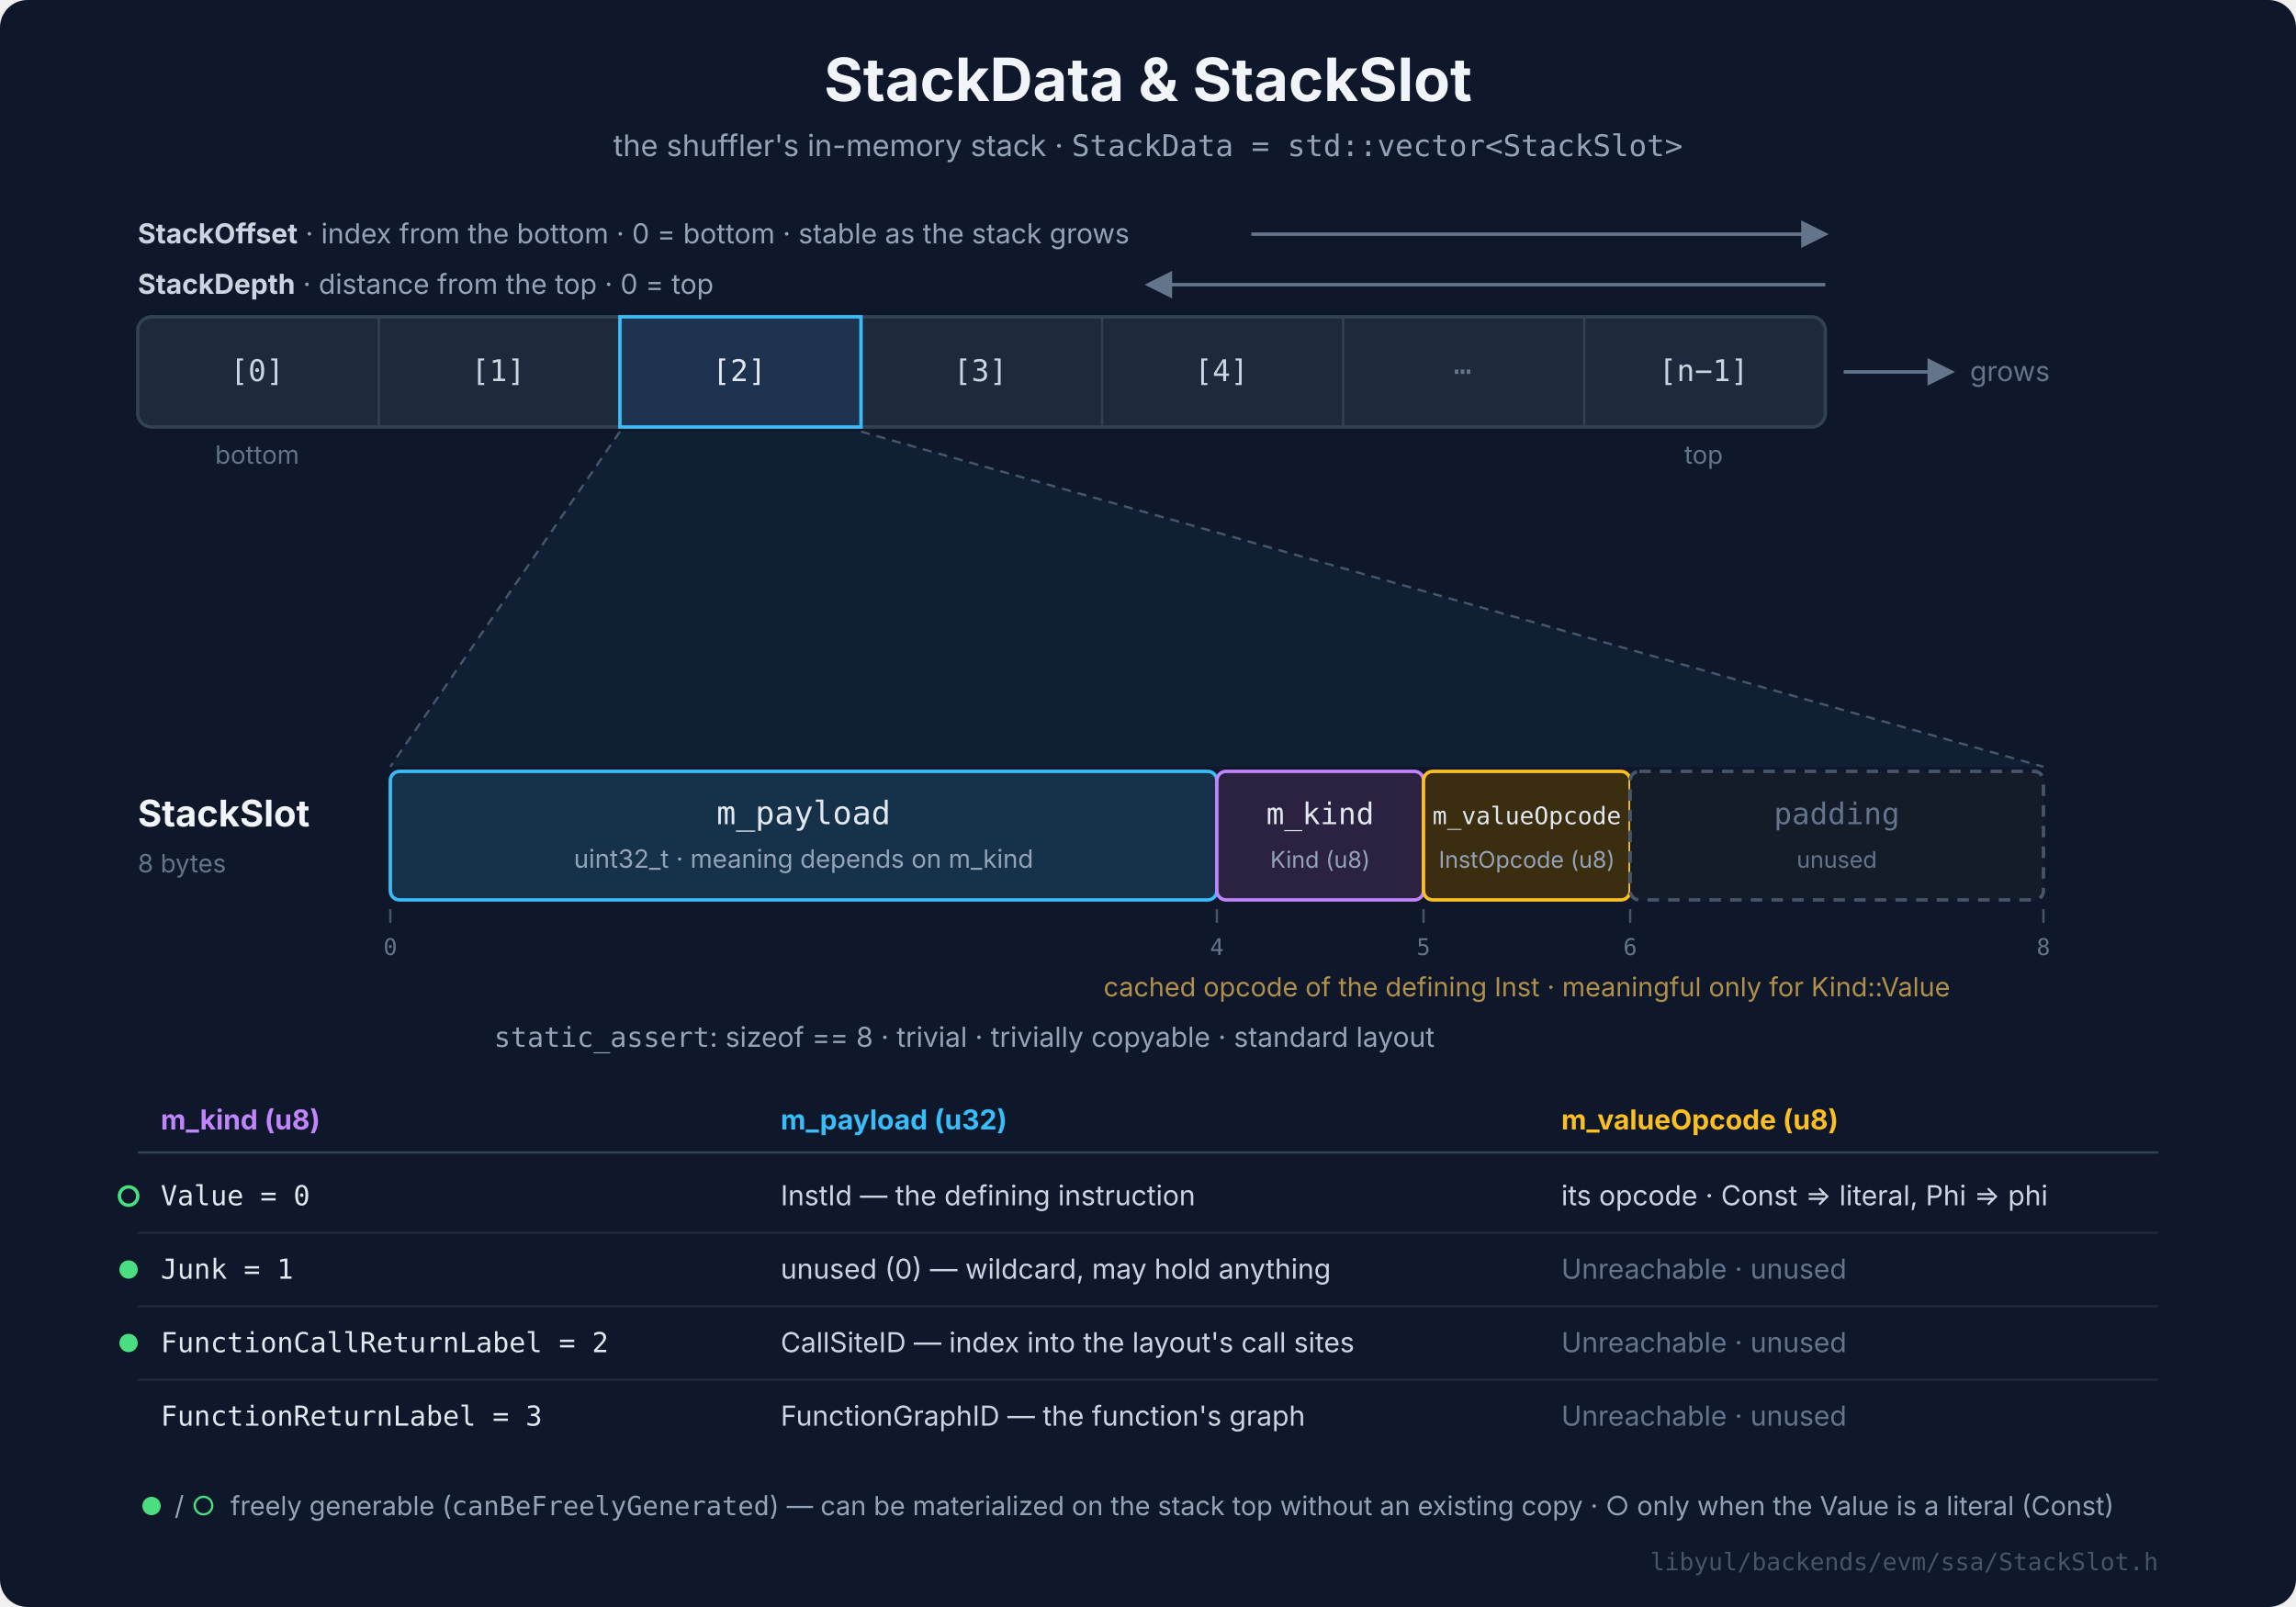
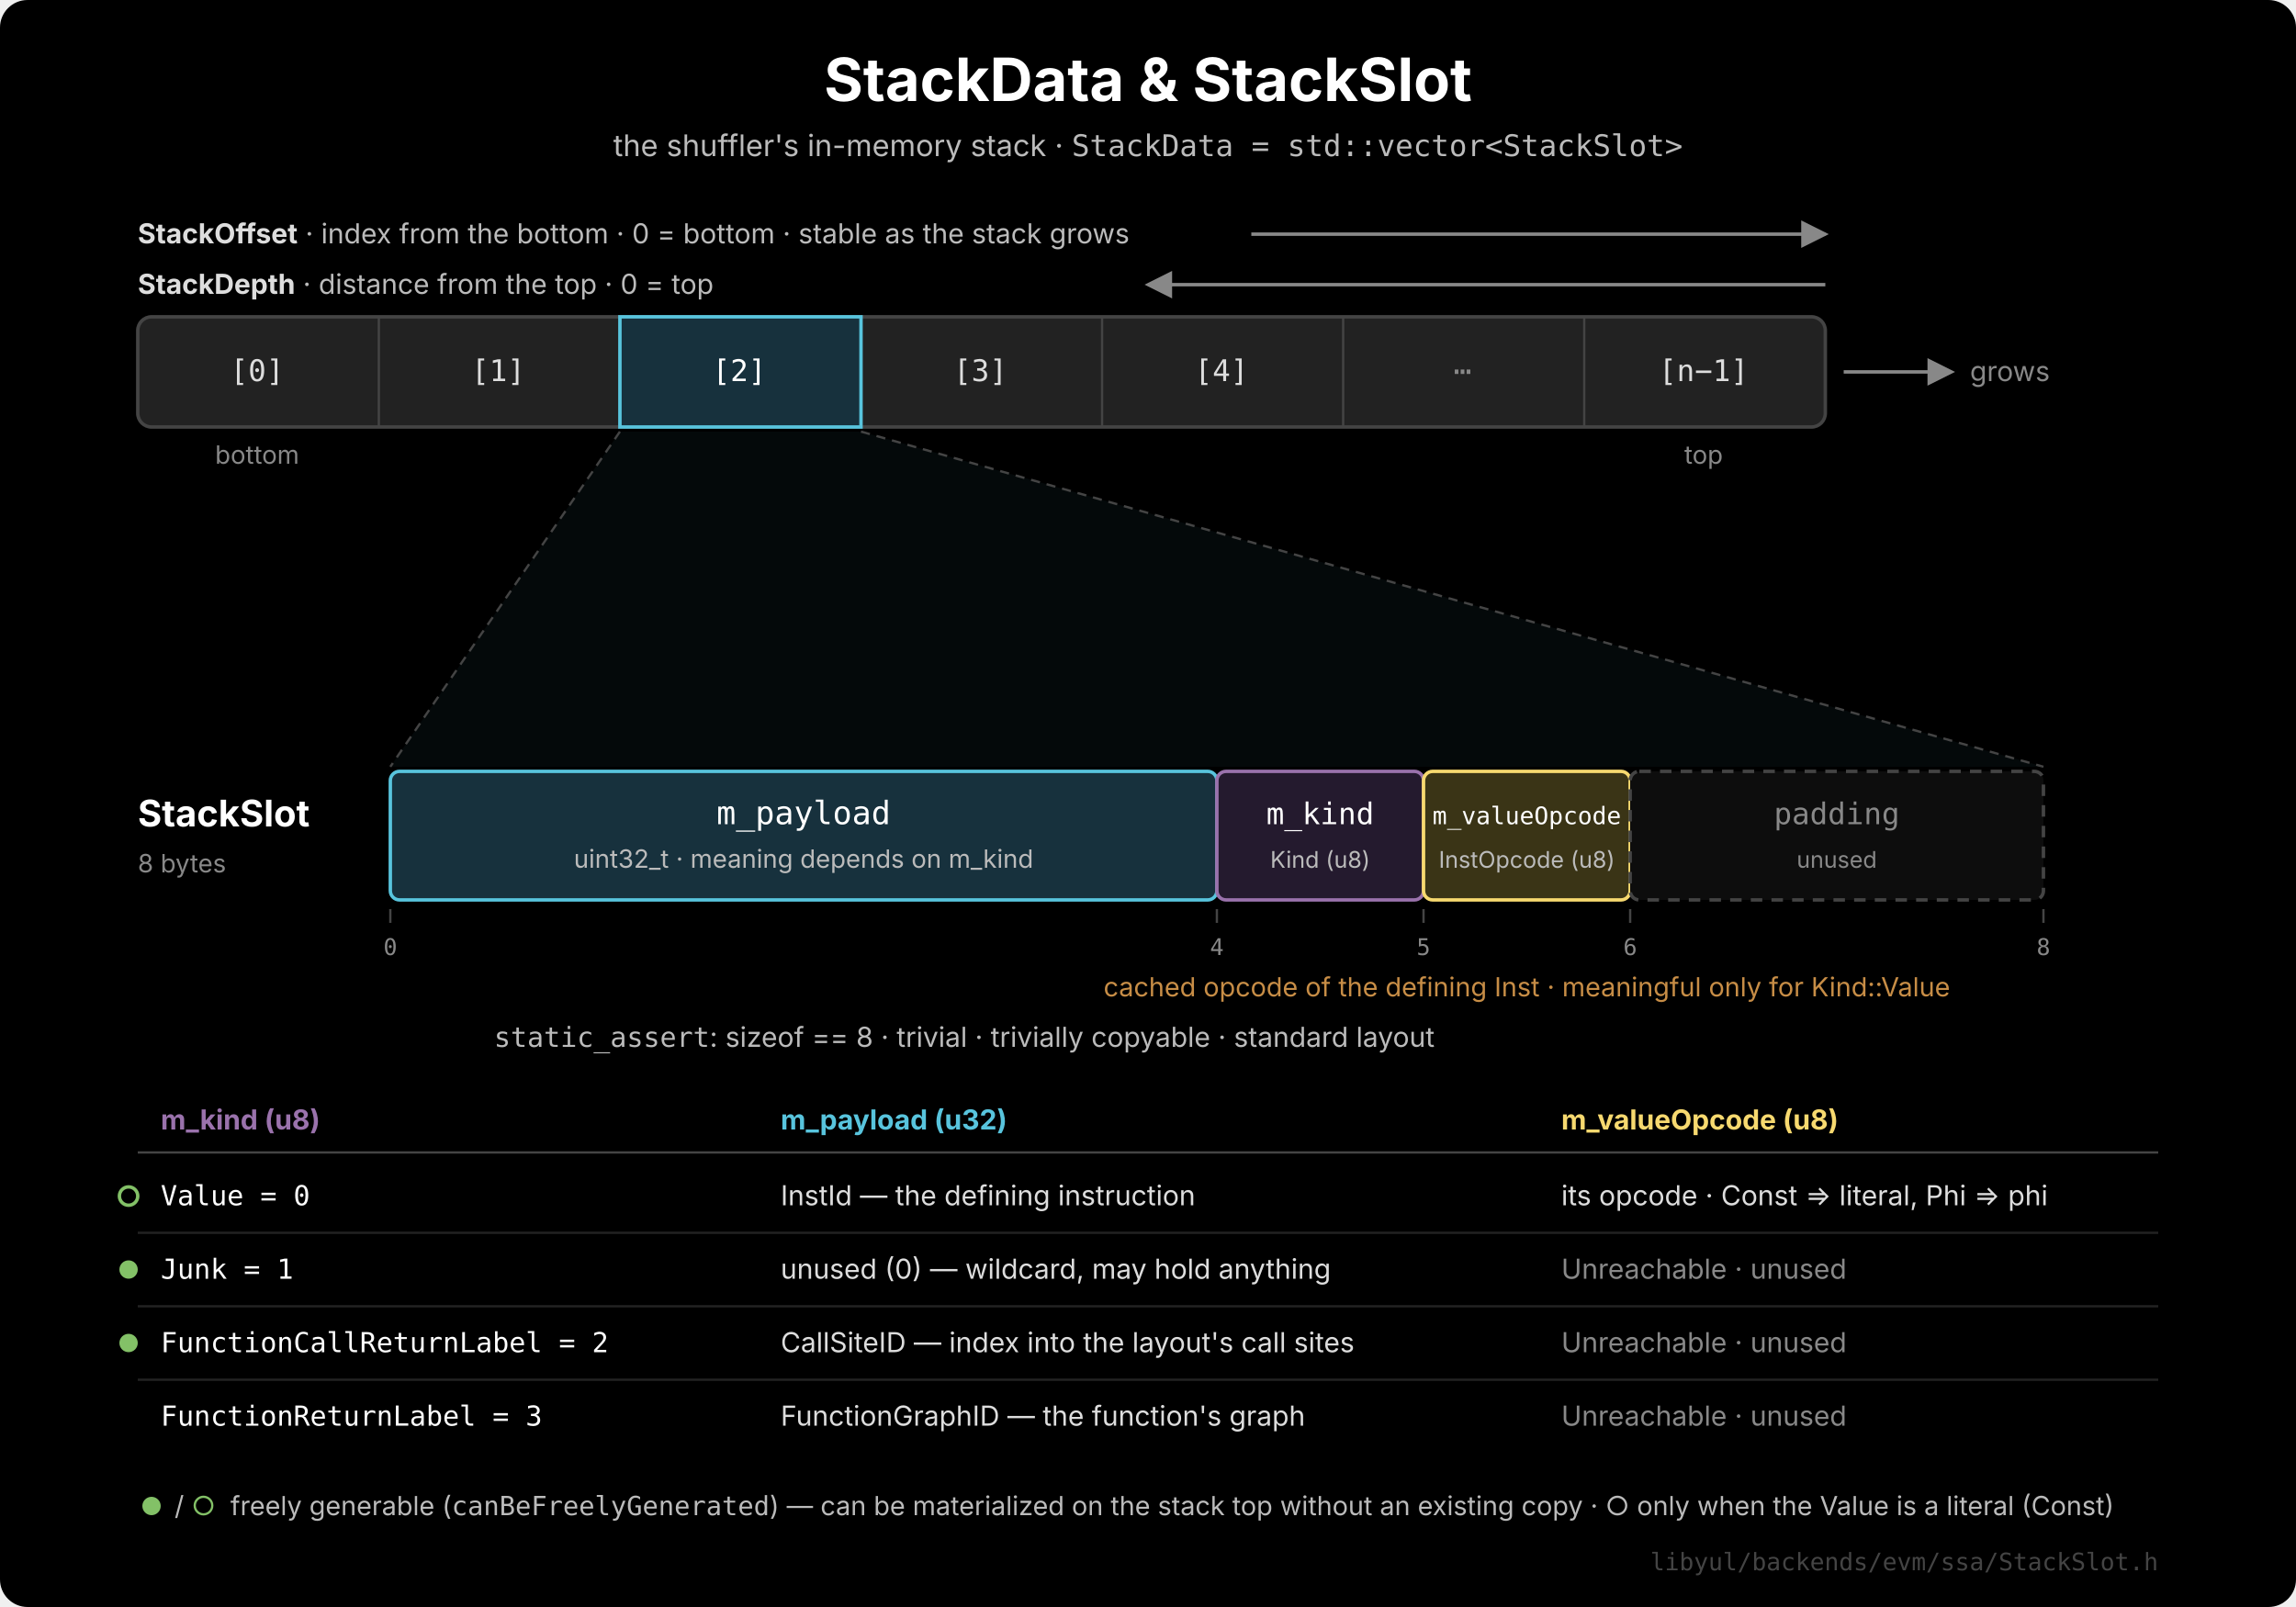
<svg xmlns="http://www.w3.org/2000/svg" width="1000" height="700" viewBox="0 0 1000 700" font-family="system-ui, -apple-system, 'Segoe UI', sans-serif">
  <defs>
    <marker id="arrSlate" viewBox="0 0 8 8" markerWidth="8" markerHeight="8" refX="7" refY="4" orient="auto-start-reverse">
-       <path d="M0,0 L8,4 L0,8 z" fill="#64748b" />
+       <path d="M0,0 L8,4 L0,8 z" fill="#888888" />
    </marker>
  </defs>
-   <rect width="1000" height="700" rx="12" fill="#0f172a" />
-   <text x="500" y="44" text-anchor="middle" font-size="26" font-weight="700" fill="#f1f5f9">StackData &amp; StackSlot</text>
-   <text x="500" y="68" text-anchor="middle" font-size="13" fill="#94a3b8">the shuffler's in-memory stack · <tspan font-family="ui-monospace, 'SF Mono', Menlo, monospace">StackData = std::vector&lt;StackSlot&gt;</tspan>
+   <rect width="1000" height="700" rx="12" fill="#000000" />
+   <text x="500" y="44" text-anchor="middle" font-size="26" font-weight="700" fill="#ffffff">StackData &amp; StackSlot</text>
+   <text x="500" y="68" text-anchor="middle" font-size="13" fill="#bbbbbb">the shuffler's in-memory stack · <tspan font-family="ui-monospace, 'SF Mono', Menlo, monospace">StackData = std::vector&lt;StackSlot&gt;</tspan>
  </text>
-   <text x="60" y="106" font-size="12" fill="#94a3b8">
-     <tspan font-weight="700" fill="#cbd5e1">StackOffset</tspan> · index from the bottom · 0 = bottom · stable as the stack grows</text>
-   <line x1="545" y1="102" x2="795" y2="102" stroke="#64748b" stroke-width="1.5" marker-end="url(#arrSlate)" />
-   <text x="60" y="128" font-size="12" fill="#94a3b8">
-     <tspan font-weight="700" fill="#cbd5e1">StackDepth</tspan> · distance from the top · 0 = top</text>
-   <line x1="795" y1="124" x2="500" y2="124" stroke="#64748b" stroke-width="1.5" marker-end="url(#arrSlate)" />
-   <rect x="60" y="138" width="735" height="48" rx="6" fill="#1e293b" stroke="#334155" stroke-width="1.5" />
-   <g stroke="#334155" stroke-width="1">
+   <text x="60" y="106" font-size="12" fill="#bbbbbb">
+     <tspan font-weight="700" fill="#dddddd">StackOffset</tspan> · index from the bottom · 0 = bottom · stable as the stack grows</text>
+   <line x1="545" y1="102" x2="795" y2="102" stroke="#888888" stroke-width="1.5" marker-end="url(#arrSlate)" />
+   <text x="60" y="128" font-size="12" fill="#bbbbbb">
+     <tspan font-weight="700" fill="#dddddd">StackDepth</tspan> · distance from the top · 0 = top</text>
+   <line x1="795" y1="124" x2="500" y2="124" stroke="#888888" stroke-width="1.5" marker-end="url(#arrSlate)" />
+   <rect x="60" y="138" width="735" height="48" rx="6" fill="#222222" stroke="#444444" stroke-width="1.5" />
+   <g stroke="#444444" stroke-width="1">
    <line x1="165" y1="138" x2="165" y2="186" />
    <line x1="270" y1="138" x2="270" y2="186" />
    <line x1="375" y1="138" x2="375" y2="186" />
    <line x1="480" y1="138" x2="480" y2="186" />
    <line x1="585" y1="138" x2="585" y2="186" />
    <line x1="690" y1="138" x2="690" y2="186" />
  </g>
-   <rect x="270" y="138" width="105" height="48" fill="#1d3350" stroke="#38bdf8" stroke-width="1.5" />
-   <g font-family="ui-monospace, 'SF Mono', Menlo, monospace" font-size="13" fill="#cbd5e1" text-anchor="middle">
+   <rect x="270" y="138" width="105" height="48" fill="#17313d" stroke="#58c4dd" stroke-width="1.5" />
+   <g font-family="ui-monospace, 'SF Mono', Menlo, monospace" font-size="13" fill="#dddddd" text-anchor="middle">
    <text x="112" y="166">[0]</text>
    <text x="217" y="166">[1]</text>
-     <text x="322" y="166" fill="#e2e8f0">[2]</text>
+     <text x="322" y="166" fill="#ffffff">[2]</text>
    <text x="427" y="166">[3]</text>
    <text x="532" y="166">[4]</text>
-     <text x="637" y="166" fill="#64748b">⋯</text>
+     <text x="637" y="166" fill="#888888">⋯</text>
    <text x="742" y="166">[n−1]</text>
  </g>
-   <text x="112" y="202" text-anchor="middle" font-size="11" fill="#64748b">bottom</text>
-   <text x="742" y="202" text-anchor="middle" font-size="11" fill="#64748b">top</text>
-   <line x1="803" y1="162" x2="850" y2="162" stroke="#64748b" stroke-width="1.5" marker-end="url(#arrSlate)" />
-   <text x="858" y="166" font-size="12" fill="#64748b">grows</text>
-   <text x="940" y="684" text-anchor="end" font-size="10.5" font-family="ui-monospace, 'SF Mono', Menlo, monospace" fill="#475569">libyul/backends/evm/ssa/StackSlot.h</text>
-   <path d="M 270 188 L 170 334 L 890 334 L 375 188 Z" fill="#38bdf8" opacity="0.05" />
-   <line x1="270" y1="188" x2="170" y2="334" stroke="#475569" stroke-width="1" stroke-dasharray="4 3" />
-   <line x1="375" y1="188" x2="890" y2="334" stroke="#475569" stroke-width="1" stroke-dasharray="4 3" />
-   <text x="60" y="360" font-size="16" font-weight="700" fill="#f1f5f9">StackSlot</text>
-   <text x="60" y="380" font-size="11" fill="#64748b">8 bytes</text>
-   <rect x="170" y="336" width="360" height="56" rx="4" fill="#16324a" stroke="#38bdf8" stroke-width="1.5" />
-   <text x="350" y="359" text-anchor="middle" font-family="ui-monospace, 'SF Mono', Menlo, monospace" font-size="14" fill="#e2e8f0">m_payload</text>
-   <text x="350" y="378" text-anchor="middle" font-size="11" fill="#94a3b8">uint32_t · meaning depends on m_kind</text>
-   <rect x="530" y="336" width="90" height="56" rx="4" fill="#2b2140" stroke="#c084fc" stroke-width="1.5" />
-   <text x="575" y="359" text-anchor="middle" font-family="ui-monospace, 'SF Mono', Menlo, monospace" font-size="13" fill="#e2e8f0">m_kind</text>
-   <text x="575" y="378" text-anchor="middle" font-size="10" fill="#94a3b8">Kind (u8)</text>
-   <rect x="620" y="336" width="90" height="56" rx="4" fill="#3a2d10" stroke="#fbbf24" stroke-width="1.5" />
-   <text x="665" y="359" text-anchor="middle" font-family="ui-monospace, 'SF Mono', Menlo, monospace" font-size="10.5" fill="#e2e8f0">m_valueOpcode</text>
-   <text x="665" y="378" text-anchor="middle" font-size="10" fill="#94a3b8">InstOpcode (u8)</text>
-   <rect x="710" y="336" width="180" height="56" rx="4" fill="#141c2a" stroke="#475569" stroke-width="1.5" stroke-dasharray="5 4" />
-   <text x="800" y="359" text-anchor="middle" font-family="ui-monospace, 'SF Mono', Menlo, monospace" font-size="13" fill="#64748b">padding</text>
-   <text x="800" y="378" text-anchor="middle" font-size="10" fill="#64748b">unused</text>
-   <g stroke="#475569" stroke-width="1">
+   <text x="112" y="202" text-anchor="middle" font-size="11" fill="#888888">bottom</text>
+   <text x="742" y="202" text-anchor="middle" font-size="11" fill="#888888">top</text>
+   <line x1="803" y1="162" x2="850" y2="162" stroke="#888888" stroke-width="1.5" marker-end="url(#arrSlate)" />
+   <text x="858" y="166" font-size="12" fill="#888888">grows</text>
+   <text x="940" y="684" text-anchor="end" font-size="10.5" font-family="ui-monospace, 'SF Mono', Menlo, monospace" fill="#444444">libyul/backends/evm/ssa/StackSlot.h</text>
+   <path d="M 270 188 L 170 334 L 890 334 L 375 188 Z" fill="#58c4dd" opacity="0.05" />
+   <line x1="270" y1="188" x2="170" y2="334" stroke="#444444" stroke-width="1" stroke-dasharray="4 3" />
+   <line x1="375" y1="188" x2="890" y2="334" stroke="#444444" stroke-width="1" stroke-dasharray="4 3" />
+   <text x="60" y="360" font-size="16" font-weight="700" fill="#ffffff">StackSlot</text>
+   <text x="60" y="380" font-size="11" fill="#888888">8 bytes</text>
+   <rect x="170" y="336" width="360" height="56" rx="4" fill="#17313d" stroke="#58c4dd" stroke-width="1.5" />
+   <text x="350" y="359" text-anchor="middle" font-family="ui-monospace, 'SF Mono', Menlo, monospace" font-size="14" fill="#ffffff">m_payload</text>
+   <text x="350" y="378" text-anchor="middle" font-size="11" fill="#bbbbbb">uint32_t · meaning depends on m_kind</text>
+   <rect x="530" y="336" width="90" height="56" rx="4" fill="#241a2e" stroke="#9a72ac" stroke-width="1.5" />
+   <text x="575" y="359" text-anchor="middle" font-family="ui-monospace, 'SF Mono', Menlo, monospace" font-size="13" fill="#ffffff">m_kind</text>
+   <text x="575" y="378" text-anchor="middle" font-size="10" fill="#bbbbbb">Kind (u8)</text>
+   <rect x="620" y="336" width="90" height="56" rx="4" fill="#3a3416" stroke="#f7d96f" stroke-width="1.5" />
+   <text x="665" y="359" text-anchor="middle" font-family="ui-monospace, 'SF Mono', Menlo, monospace" font-size="10.5" fill="#ffffff">m_valueOpcode</text>
+   <text x="665" y="378" text-anchor="middle" font-size="10" fill="#bbbbbb">InstOpcode (u8)</text>
+   <rect x="710" y="336" width="180" height="56" rx="4" fill="#0d0d0d" stroke="#444444" stroke-width="1.5" stroke-dasharray="5 4" />
+   <text x="800" y="359" text-anchor="middle" font-family="ui-monospace, 'SF Mono', Menlo, monospace" font-size="13" fill="#888888">padding</text>
+   <text x="800" y="378" text-anchor="middle" font-size="10" fill="#888888">unused</text>
+   <g stroke="#444444" stroke-width="1">
    <line x1="170" y1="396" x2="170" y2="402" />
    <line x1="530" y1="396" x2="530" y2="402" />
    <line x1="620" y1="396" x2="620" y2="402" />
    <line x1="710" y1="396" x2="710" y2="402" />
    <line x1="890" y1="396" x2="890" y2="402" />
  </g>
-   <g font-family="ui-monospace, 'SF Mono', Menlo, monospace" font-size="10" fill="#64748b" text-anchor="middle">
+   <g font-family="ui-monospace, 'SF Mono', Menlo, monospace" font-size="10" fill="#888888" text-anchor="middle">
    <text x="170" y="416">0</text>
    <text x="530" y="416">4</text>
    <text x="620" y="416">5</text>
    <text x="710" y="416">6</text>
    <text x="890" y="416">8</text>
  </g>
-   <text x="665" y="434" text-anchor="middle" font-size="11.5" fill="#b0904a">cached opcode of the defining Inst · meaningful only for Kind::Value</text>
-   <text x="420" y="456" text-anchor="middle" font-size="12" fill="#94a3b8">
+   <text x="665" y="434" text-anchor="middle" font-size="11.5" fill="#c78d46">cached opcode of the defining Inst · meaningful only for Kind::Value</text>
+   <text x="420" y="456" text-anchor="middle" font-size="12" fill="#bbbbbb">
    <tspan font-family="ui-monospace, 'SF Mono', Menlo, monospace">static_assert</tspan>: sizeof == 8 · trivial · trivially copyable · standard layout</text>
  <g font-size="12" font-weight="700">
-     <text x="70" y="492" fill="#c084fc">m_kind (u8)</text>
-     <text x="340" y="492" fill="#38bdf8">m_payload (u32)</text>
-     <text x="680" y="492" fill="#fbbf24">m_valueOpcode (u8)</text>
+     <text x="70" y="492" fill="#9a72ac">m_kind (u8)</text>
+     <text x="340" y="492" fill="#58c4dd">m_payload (u32)</text>
+     <text x="680" y="492" fill="#f7d96f">m_valueOpcode (u8)</text>
  </g>
-   <line x1="60" y1="502" x2="940" y2="502" stroke="#334155" stroke-width="1" />
+   <line x1="60" y1="502" x2="940" y2="502" stroke="#444444" stroke-width="1" />
  <g font-size="12">
-     <circle cx="56" cy="521" r="4" fill="none" stroke="#4ade80" stroke-width="1.5" />
-     <text x="70" y="525" font-family="ui-monospace, 'SF Mono', Menlo, monospace" fill="#e2e8f0">Value = 0</text>
-     <text x="340" y="525" fill="#cbd5e1">InstId — the defining instruction</text>
-     <text x="680" y="525" fill="#cbd5e1">its opcode · Const ⇒ literal, Phi ⇒ phi</text>
-     <line x1="60" y1="537" x2="940" y2="537" stroke="#1e293b" stroke-width="1" />
-     <circle cx="56" cy="553" r="4" fill="#4ade80" />
-     <text x="70" y="557" font-family="ui-monospace, 'SF Mono', Menlo, monospace" fill="#e2e8f0">Junk = 1</text>
-     <text x="340" y="557" fill="#cbd5e1">unused (0) — wildcard, may hold anything</text>
-     <text x="680" y="557" fill="#64748b">Unreachable · unused</text>
-     <line x1="60" y1="569" x2="940" y2="569" stroke="#1e293b" stroke-width="1" />
-     <circle cx="56" cy="585" r="4" fill="#4ade80" />
-     <text x="70" y="589" font-family="ui-monospace, 'SF Mono', Menlo, monospace" fill="#e2e8f0">FunctionCallReturnLabel = 2</text>
-     <text x="340" y="589" fill="#cbd5e1">CallSiteID — index into the layout's call sites</text>
-     <text x="680" y="589" fill="#64748b">Unreachable · unused</text>
-     <line x1="60" y1="601" x2="940" y2="601" stroke="#1e293b" stroke-width="1" />
-     <text x="70" y="621" font-family="ui-monospace, 'SF Mono', Menlo, monospace" fill="#e2e8f0">FunctionReturnLabel = 3</text>
-     <text x="340" y="621" fill="#cbd5e1">FunctionGraphID — the function's graph</text>
-     <text x="680" y="621" fill="#64748b">Unreachable · unused</text>
+     <circle cx="56" cy="521" r="4" fill="none" stroke="#83c167" stroke-width="1.5" />
+     <text x="70" y="525" font-family="ui-monospace, 'SF Mono', Menlo, monospace" fill="#ffffff">Value = 0</text>
+     <text x="340" y="525" fill="#dddddd">InstId — the defining instruction</text>
+     <text x="680" y="525" fill="#dddddd">its opcode · Const ⇒ literal, Phi ⇒ phi</text>
+     <line x1="60" y1="537" x2="940" y2="537" stroke="#222222" stroke-width="1" />
+     <circle cx="56" cy="553" r="4" fill="#83c167" />
+     <text x="70" y="557" font-family="ui-monospace, 'SF Mono', Menlo, monospace" fill="#ffffff">Junk = 1</text>
+     <text x="340" y="557" fill="#dddddd">unused (0) — wildcard, may hold anything</text>
+     <text x="680" y="557" fill="#888888">Unreachable · unused</text>
+     <line x1="60" y1="569" x2="940" y2="569" stroke="#222222" stroke-width="1" />
+     <circle cx="56" cy="585" r="4" fill="#83c167" />
+     <text x="70" y="589" font-family="ui-monospace, 'SF Mono', Menlo, monospace" fill="#ffffff">FunctionCallReturnLabel = 2</text>
+     <text x="340" y="589" fill="#dddddd">CallSiteID — index into the layout's call sites</text>
+     <text x="680" y="589" fill="#888888">Unreachable · unused</text>
+     <line x1="60" y1="601" x2="940" y2="601" stroke="#222222" stroke-width="1" />
+     <text x="70" y="621" font-family="ui-monospace, 'SF Mono', Menlo, monospace" fill="#ffffff">FunctionReturnLabel = 3</text>
+     <text x="340" y="621" fill="#dddddd">FunctionGraphID — the function's graph</text>
+     <text x="680" y="621" fill="#888888">Unreachable · unused</text>
  </g>
-   <circle cx="66" cy="656" r="4" fill="#4ade80" />
-   <text x="76" y="660" font-size="11.5" fill="#94a3b8">/ <tspan fill="#4ade80">○</tspan>  freely generable (<tspan font-family="ui-monospace, 'SF Mono', Menlo, monospace">canBeFreelyGenerated</tspan>) — can be materialized on the stack top without an existing copy · ○ only when the Value is a literal (Const)</text>
+   <circle cx="66" cy="656" r="4" fill="#83c167" />
+   <text x="76" y="660" font-size="11.5" fill="#bbbbbb">/ <tspan fill="#83c167">○</tspan>  freely generable (<tspan font-family="ui-monospace, 'SF Mono', Menlo, monospace">canBeFreelyGenerated</tspan>) — can be materialized on the stack top without an existing copy · ○ only when the Value is a literal (Const)</text>
</svg>
